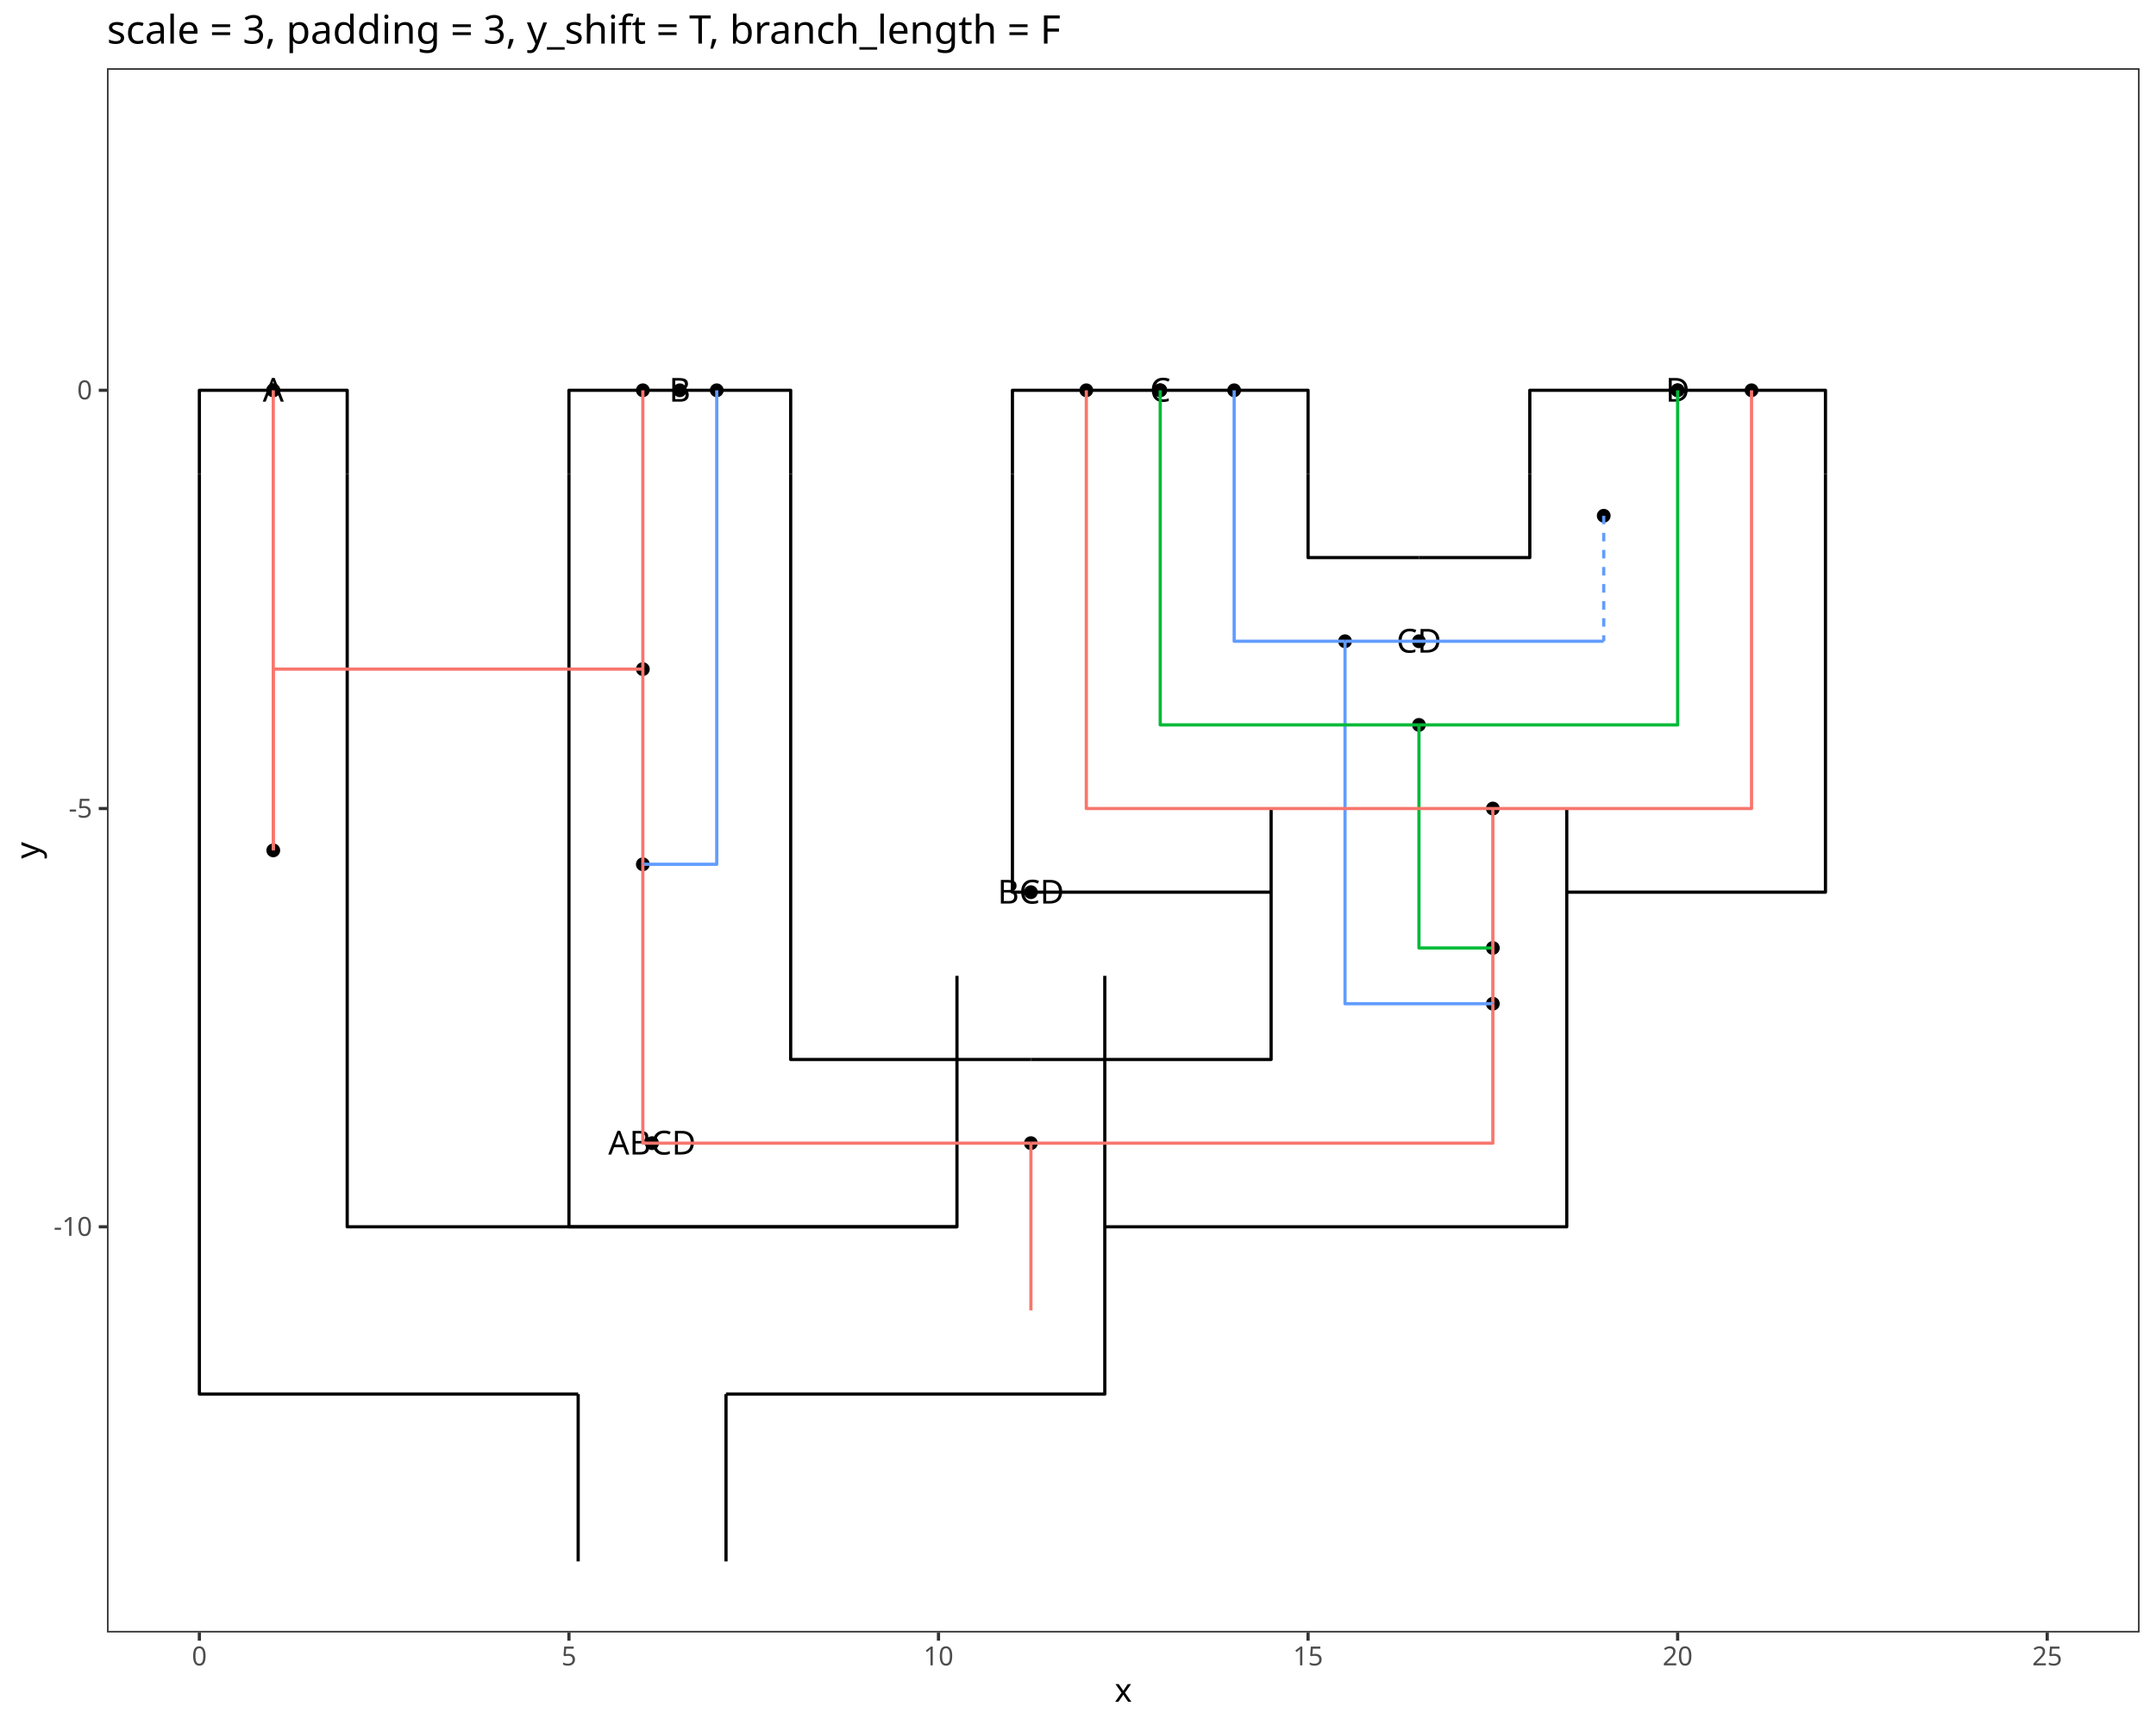
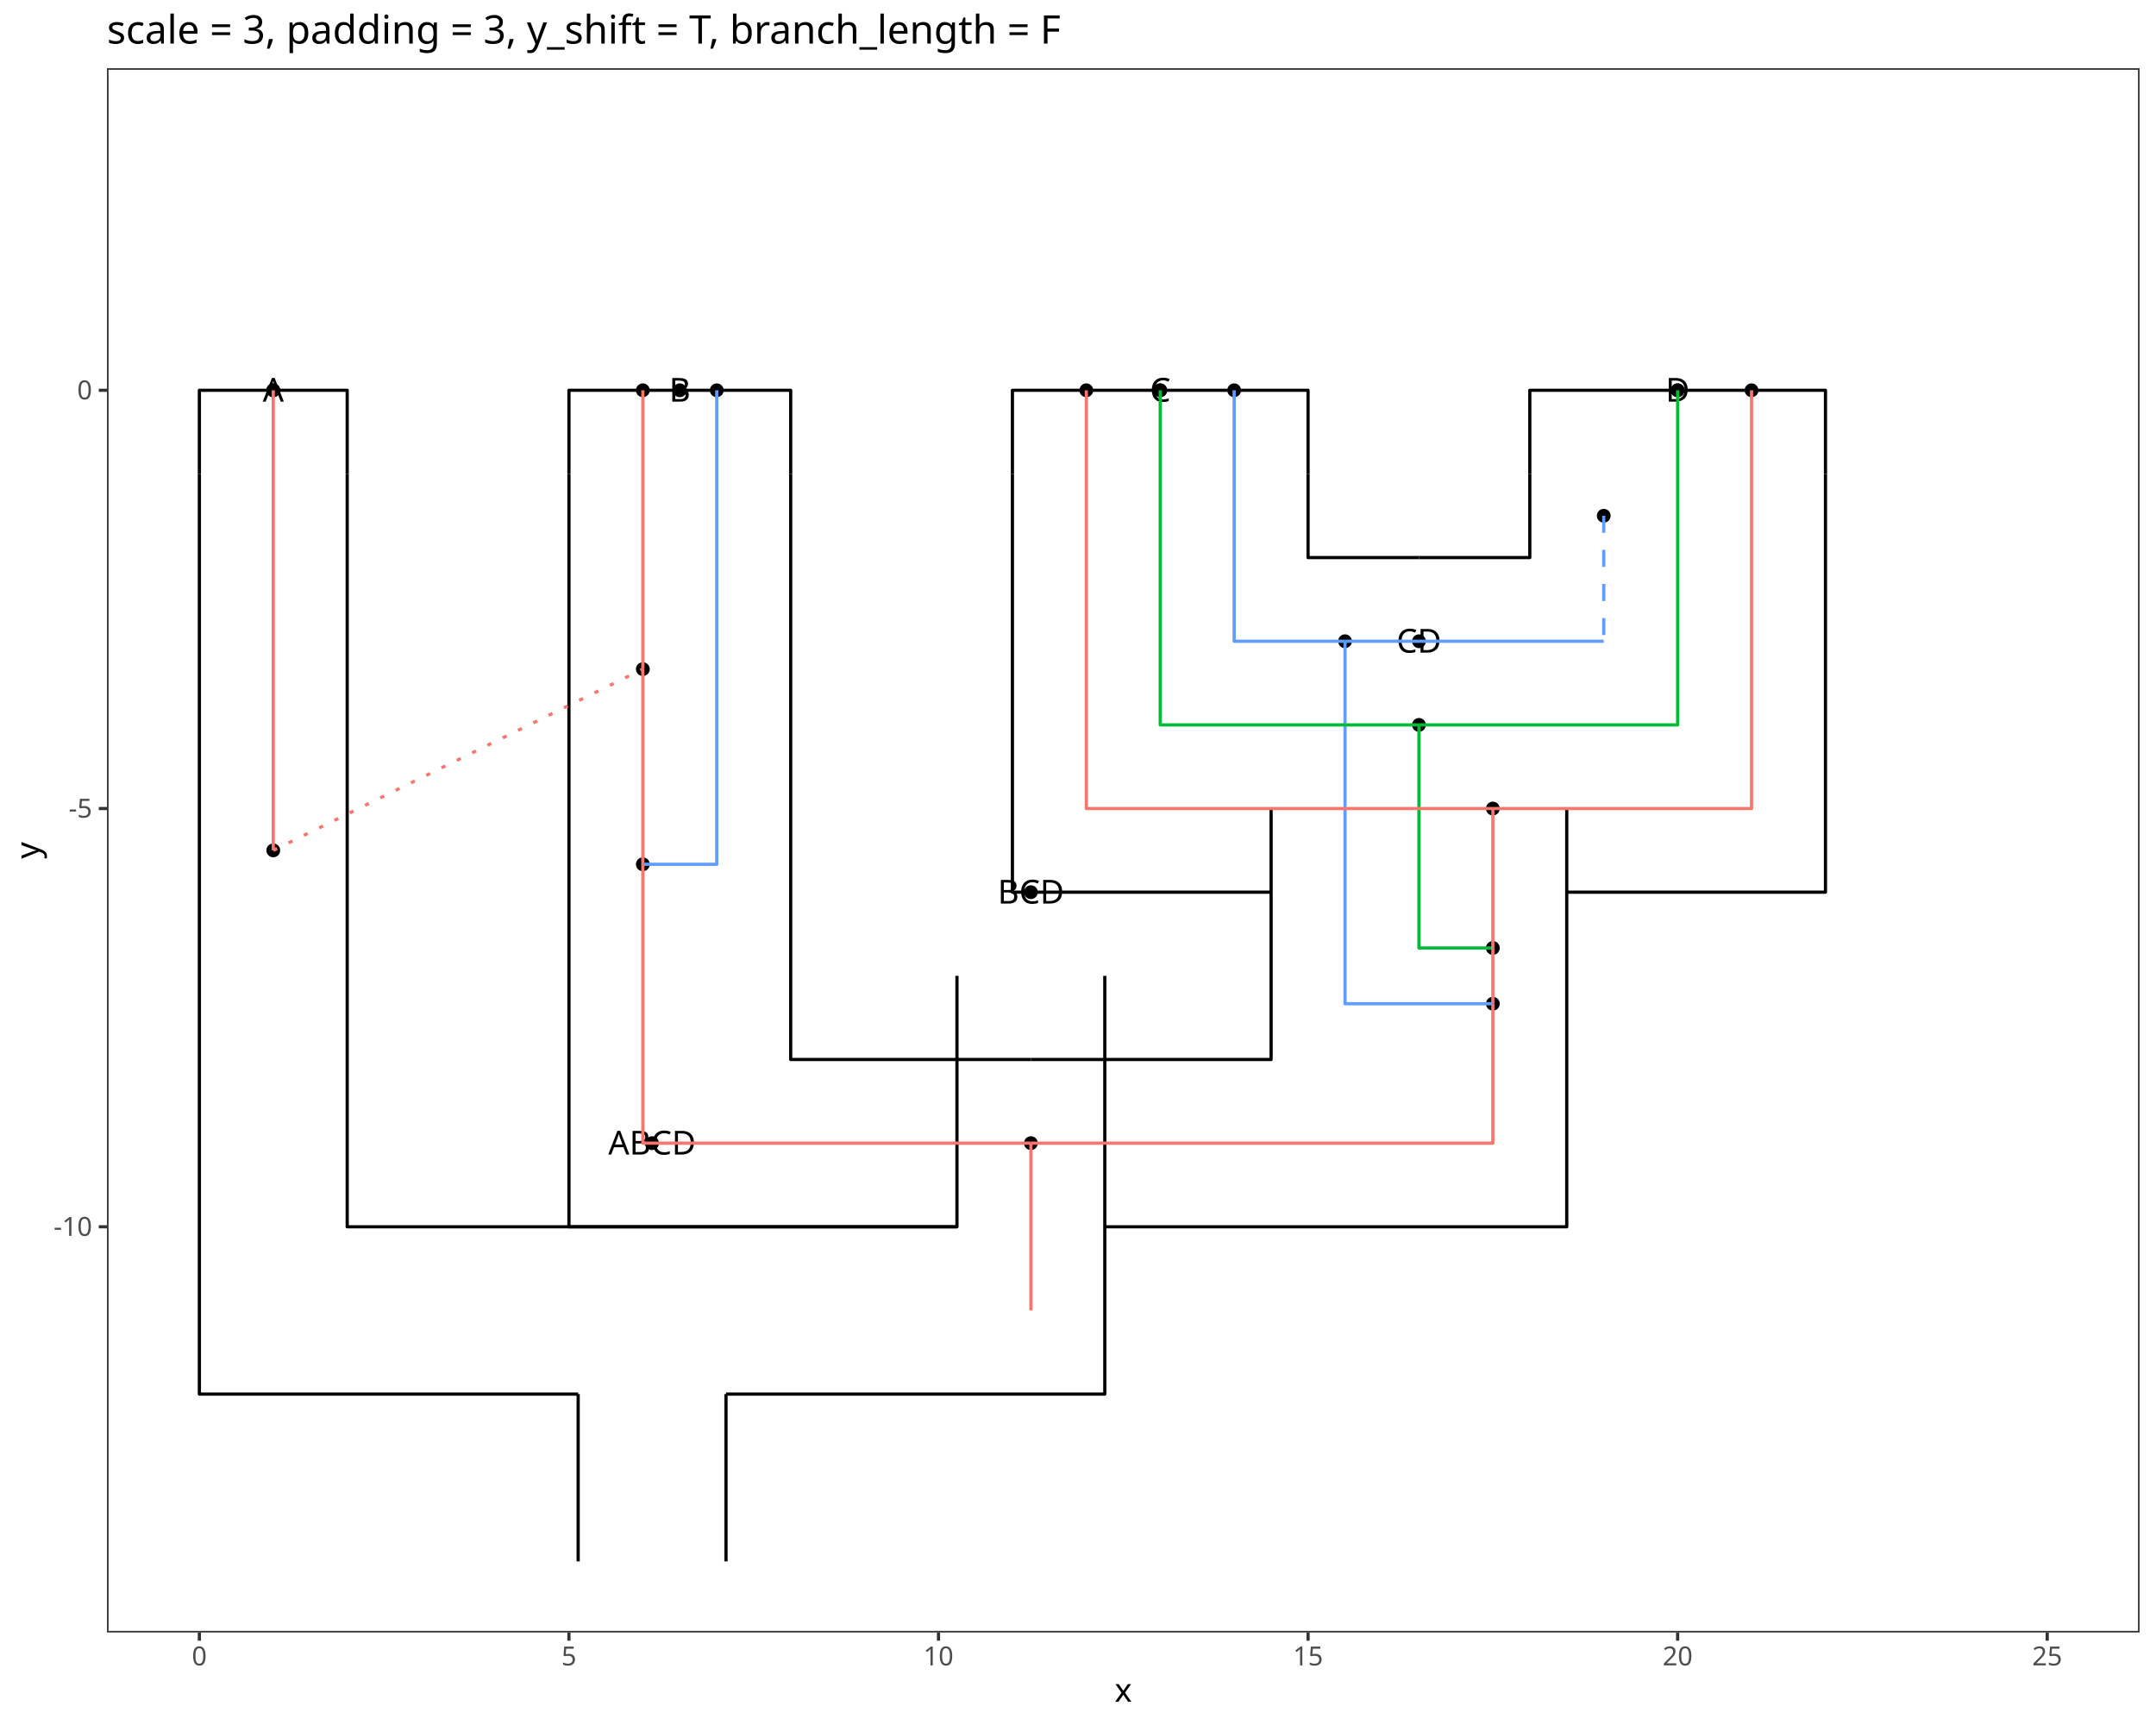
<svg xmlns="http://www.w3.org/2000/svg" class="svglite" data-engine-version="2.0" width="720.00pt" height="576.00pt" viewBox="0 0 720.00 576.00">
  <defs>
    <style type="text/css">
    .svglite line, .svglite polyline, .svglite polygon, .svglite path, .svglite rect, .svglite circle {
      fill: none;
      stroke: #000000;
      stroke-linecap: round;
      stroke-linejoin: round;
      stroke-miterlimit: 10.00;
    }
  </style>
  </defs>
  <rect width="100%" height="100%" style="stroke: none; fill: #FFFFFF;" />
  <defs>
    <clipPath id="cpMC4wMHw3MjAuMDB8MC4wMHw1NzYuMDA=">
      <rect x="0.00" y="0.00" width="720.00" height="576.00" />
    </clipPath>
  </defs>
  <g clip-path="url(#cpMC4wMHw3MjAuMDB8MC4wMHw1NzYuMDA=)">
    <rect x="0.00" y="0.00" width="720.00" height="576.00" style="stroke-width: 1.07; stroke: #FFFFFF; fill: #FFFFFF;" />
  </g>
  <defs>
    <clipPath id="cpMzUuNzJ8NzE0LjUyfDIyLjc4fDU0NS4xMQ==">
      <rect x="35.72" y="22.78" width="678.80" height="522.33" />
    </clipPath>
  </defs>
  <g clip-path="url(#cpMzUuNzJ8NzE0LjUyfDIyLjc4fDU0NS4xMQ==)">
    <rect x="35.72" y="22.78" width="678.80" height="522.33" style="stroke-width: 1.07; stroke: none; fill: #FFFFFF;" />
    <polyline points="66.58,158.25 66.58,130.32 115.95,130.32 115.95,158.25 " style="stroke-width: 1.07; stroke-linecap: butt;" />
    <polyline points="115.95,158.25 115.95,409.64 217.76,409.64 " style="stroke-width: 1.07; stroke-linecap: butt;" />
    <polyline points="217.76,409.64 319.58,409.64 319.58,325.85 " style="stroke-width: 1.07; stroke-linecap: butt;" />
    <polyline points="66.58,158.25 66.58,465.51 193.08,465.51 " style="stroke-width: 1.07; stroke-linecap: butt;" />
    <polyline points="242.45,465.51 368.95,465.51 368.95,325.85 " style="stroke-width: 1.07; stroke-linecap: butt;" />
    <polyline points="193.08,465.51 193.08,521.37 " style="stroke-width: 1.07; stroke-linecap: butt;" />
    <polyline points="242.45,465.51 242.45,521.37 " style="stroke-width: 1.07; stroke-linecap: butt;" />
    <polyline points="190.00,158.25 190.00,130.32 264.05,130.32 264.05,158.25 " style="stroke-width: 1.07; stroke-linecap: butt;" />
    <polyline points="264.05,158.25 264.05,353.78 344.27,353.78 " style="stroke-width: 1.07; stroke-linecap: butt;" />
    <polyline points="344.27,353.78 424.49,353.78 424.49,269.98 " style="stroke-width: 1.07; stroke-linecap: butt;" />
    <polyline points="190.00,158.25 190.00,409.64 319.58,409.64 " style="stroke-width: 1.07; stroke-linecap: butt;" />
    <polyline points="368.95,409.64 523.22,409.64 523.22,269.98 " style="stroke-width: 1.07; stroke-linecap: butt;" />
    <polyline points="338.10,158.25 338.10,130.32 436.83,130.32 436.83,158.25 " style="stroke-width: 1.07; stroke-linecap: butt;" />
    <polyline points="436.83,158.25 436.83,186.19 473.86,186.19 " style="stroke-width: 1.07; stroke-linecap: butt;" />
    <polyline points="473.86,186.19 510.88,186.19 510.88,158.25 " style="stroke-width: 1.07; stroke-linecap: butt;" />
    <polyline points="338.10,158.25 338.10,297.91 424.49,297.91 " style="stroke-width: 1.07; stroke-linecap: butt;" />
    <polyline points="523.22,297.91 609.62,297.91 609.62,158.25 " style="stroke-width: 1.07; stroke-linecap: butt;" />
    <polyline points="510.88,158.25 510.88,130.32 609.62,130.32 609.62,158.25 " style="stroke-width: 1.07; stroke-linecap: butt;" />
    <circle cx="217.76" cy="381.71" r="1.95" style="stroke-width: 0.71; fill: #000000;" />
    <circle cx="91.26" cy="130.32" r="1.95" style="stroke-width: 0.71; fill: #000000;" />
    <circle cx="344.27" cy="297.91" r="1.95" style="stroke-width: 0.71; fill: #000000;" />
    <circle cx="227.02" cy="130.32" r="1.95" style="stroke-width: 0.71; fill: #000000;" />
    <circle cx="473.86" cy="214.12" r="1.95" style="stroke-width: 0.71; fill: #000000;" />
    <circle cx="387.46" cy="130.32" r="1.95" style="stroke-width: 0.71; fill: #000000;" />
    <circle cx="560.25" cy="130.32" r="1.95" style="stroke-width: 0.71; fill: #000000;" />
    <text x="217.76" y="385.51" text-anchor="middle" style="font-size: 11.04px; font-family: sans;" textLength="30.68px" lengthAdjust="spacingAndGlyphs">ABCD</text>
    <text x="91.26" y="134.12" text-anchor="middle" style="font-size: 11.04px; font-family: sans;" textLength="7.37px" lengthAdjust="spacingAndGlyphs">A</text>
    <text x="344.27" y="301.71" text-anchor="middle" style="font-size: 11.04px; font-family: sans;" textLength="23.32px" lengthAdjust="spacingAndGlyphs">BCD</text>
    <text x="227.02" y="134.12" text-anchor="middle" style="font-size: 11.04px; font-family: sans;" textLength="7.37px" lengthAdjust="spacingAndGlyphs">B</text>
    <text x="473.86" y="217.92" text-anchor="middle" style="font-size: 11.04px; font-family: sans;" textLength="15.95px" lengthAdjust="spacingAndGlyphs">CD</text>
    <text x="387.46" y="134.12" text-anchor="middle" style="font-size: 11.04px; font-family: sans;" textLength="7.98px" lengthAdjust="spacingAndGlyphs">C</text>
    <text x="560.25" y="134.12" text-anchor="middle" style="font-size: 11.04px; font-family: sans;" textLength="7.98px" lengthAdjust="spacingAndGlyphs">D</text>
    <circle cx="344.27" cy="381.71" r="1.95" style="stroke-width: 0.71; fill: #000000;" />
    <circle cx="214.68" cy="288.60" r="1.95" style="stroke-width: 0.71; fill: #000000;" />
    <circle cx="214.68" cy="223.43" r="1.95" style="stroke-width: 0.71; fill: #000000;" />
    <circle cx="91.26" cy="283.95" r="1.95" style="stroke-width: 0.71; fill: #000000;" />
    <circle cx="91.26" cy="130.32" r="1.95" style="stroke-width: 0.71; fill: #000000;" />
    <circle cx="214.68" cy="130.32" r="1.95" style="stroke-width: 0.71; fill: #000000;" />
    <circle cx="239.36" cy="130.32" r="1.95" style="stroke-width: 0.71; fill: #000000;" />
    <circle cx="498.54" cy="335.16" r="1.95" style="stroke-width: 0.71; fill: #000000;" />
    <circle cx="498.54" cy="316.54" r="1.95" style="stroke-width: 0.71; fill: #000000;" />
    <circle cx="498.54" cy="269.98" r="1.95" style="stroke-width: 0.71; fill: #000000;" />
    <circle cx="362.78" cy="130.32" r="1.95" style="stroke-width: 0.71; fill: #000000;" />
    <circle cx="584.93" cy="130.32" r="1.95" style="stroke-width: 0.71; fill: #000000;" />
    <circle cx="473.86" cy="242.05" r="1.95" style="stroke-width: 0.71; fill: #000000;" />
    <circle cx="387.46" cy="130.32" r="1.95" style="stroke-width: 0.71; fill: #000000;" />
    <circle cx="560.25" cy="130.32" r="1.95" style="stroke-width: 0.71; fill: #000000;" />
    <circle cx="449.17" cy="214.12" r="1.95" style="stroke-width: 0.71; fill: #000000;" />
    <circle cx="412.15" cy="130.32" r="1.95" style="stroke-width: 0.71; fill: #000000;" />
    <circle cx="535.57" cy="172.22" r="1.95" style="stroke-width: 0.71; fill: #000000;" />
    <polyline points="473.86,242.05 560.25,242.05 560.25,130.32 " style="stroke-width: 1.07; stroke: #00BA38; stroke-linecap: butt;" />
    <polyline points="473.86,242.05 473.86,316.54 498.54,316.54 " style="stroke-width: 1.07; stroke: #00BA38; stroke-linecap: butt;" />
-     <polyline points="498.54,335.16 498.54,335.16 498.54,316.54 " style="stroke-width: 1.07; stroke: #F8766D; stroke-linecap: butt;" />
+     <polyline points="498.54,316.54 498.54,335.16 498.54,335.16 " style="stroke-width: 1.07; stroke: #F8766D; stroke-linecap: butt;" />
    <polyline points="412.15,130.32 412.15,214.12 449.17,214.12 " style="stroke-width: 1.07; stroke: #619CFF; stroke-linecap: butt;" />
    <polyline points="449.17,214.12 535.57,214.12 " style="stroke-width: 1.07; stroke: #619CFF; stroke-linecap: butt;" />
-     <polyline points="535.57,172.22 535.57,214.12 " style="stroke-width: 1.07; stroke: #619CFF; stroke-dasharray: 2.85,2.85; stroke-linecap: butt;" />
+     <polyline points="535.57,172.22 535.57,214.12 " style="stroke-width: 1.07; stroke: #619CFF; stroke-dasharray: 5.69,5.69; stroke-linecap: butt;" />
    <polyline points="449.17,214.12 449.17,335.16 498.54,335.16 " style="stroke-width: 1.07; stroke: #619CFF; stroke-linecap: butt;" />
    <polyline points="344.27,381.71 498.54,381.71 498.54,335.16 " style="stroke-width: 1.07; stroke: #F8766D; stroke-linecap: butt;" />
    <polyline points="344.27,381.71 344.27,437.57 " style="stroke-width: 1.07; stroke: #F8766D; stroke-linecap: butt;" />
-     <polyline points="91.26,283.95 91.26,283.95 91.26,130.32 " style="stroke-width: 1.07; stroke: #F8766D; stroke-linecap: butt;" />
-     <polyline points="91.26,283.95 91.26,223.43 214.68,223.43 " style="stroke-width: 1.07; stroke: #F8766D; stroke-linecap: butt;" />
-     <polyline points="214.68,223.43 214.68,223.43 214.68,130.32 " style="stroke-width: 1.07; stroke: #F8766D; stroke-linecap: butt;" />
-     <polyline points="214.68,288.60 214.68,288.60 214.68,223.43 " style="stroke-width: 1.07; stroke: #F8766D; stroke-linecap: butt;" />
+     <polyline points="91.26,130.32 91.26,283.95 91.26,283.95 " style="stroke-width: 1.07; stroke: #F8766D; stroke-linecap: butt;" />
+     <polyline points="91.26,283.95 214.68,223.43 " style="stroke-width: 1.07; stroke: #F8766D; stroke-dasharray: 1.42,4.27; stroke-linecap: butt;" />
+     <polyline points="214.68,130.32 214.68,223.43 214.68,223.43 " style="stroke-width: 1.07; stroke: #F8766D; stroke-linecap: butt;" />
+     <polyline points="214.68,223.43 214.68,288.60 214.68,288.60 " style="stroke-width: 1.07; stroke: #F8766D; stroke-linecap: butt;" />
    <polyline points="214.68,288.60 239.36,288.60 239.36,130.32 " style="stroke-width: 1.07; stroke: #619CFF; stroke-linecap: butt;" />
    <polyline points="214.68,288.60 214.68,381.71 344.27,381.71 " style="stroke-width: 1.07; stroke: #F8766D; stroke-linecap: butt;" />
    <polyline points="362.78,130.32 362.78,269.98 498.54,269.98 " style="stroke-width: 1.07; stroke: #F8766D; stroke-linecap: butt;" />
    <polyline points="498.54,269.98 584.93,269.98 584.93,130.32 " style="stroke-width: 1.07; stroke: #F8766D; stroke-linecap: butt;" />
-     <polyline points="498.54,316.54 498.54,316.54 498.54,269.98 " style="stroke-width: 1.07; stroke: #F8766D; stroke-linecap: butt;" />
+     <polyline points="498.54,269.98 498.54,316.54 498.54,316.54 " style="stroke-width: 1.07; stroke: #F8766D; stroke-linecap: butt;" />
    <polyline points="387.46,130.32 387.46,242.05 473.86,242.05 " style="stroke-width: 1.07; stroke: #00BA38; stroke-linecap: butt;" />
    <circle cx="683.67" cy="46.53" r="1.95" style="stroke-width: 0.71; stroke: none;" />
    <circle cx="217.76" cy="465.51" r="1.95" style="stroke-width: 0.71; stroke: none;" />
    <rect x="35.72" y="22.78" width="678.80" height="522.33" style="stroke-width: 1.07; stroke: #333333;" />
  </g>
  <g clip-path="url(#cpMC4wMHw3MjAuMDB8MC4wMHw1NzYuMDA=)">
    <text x="30.79" y="412.67" text-anchor="end" style="font-size: 8.80px; fill: #4D4D4D; font-family: sans;" textLength="12.72px" lengthAdjust="spacingAndGlyphs">-10</text>
    <text x="30.79" y="273.01" text-anchor="end" style="font-size: 8.80px; fill: #4D4D4D; font-family: sans;" textLength="7.82px" lengthAdjust="spacingAndGlyphs">-5</text>
    <text x="30.79" y="133.35" text-anchor="end" style="font-size: 8.80px; fill: #4D4D4D; font-family: sans;" textLength="4.89px" lengthAdjust="spacingAndGlyphs">0</text>
    <polyline points="32.98,409.64 35.72,409.64 " style="stroke-width: 1.07; stroke: #333333; stroke-linecap: butt;" />
    <polyline points="32.98,269.98 35.72,269.98 " style="stroke-width: 1.07; stroke: #333333; stroke-linecap: butt;" />
    <polyline points="32.98,130.32 35.72,130.32 " style="stroke-width: 1.07; stroke: #333333; stroke-linecap: butt;" />
    <polyline points="66.58,547.85 66.58,545.11 " style="stroke-width: 1.07; stroke: #333333; stroke-linecap: butt;" />
    <polyline points="190.00,547.85 190.00,545.11 " style="stroke-width: 1.07; stroke: #333333; stroke-linecap: butt;" />
    <polyline points="313.41,547.85 313.41,545.11 " style="stroke-width: 1.07; stroke: #333333; stroke-linecap: butt;" />
    <polyline points="436.83,547.85 436.83,545.11 " style="stroke-width: 1.07; stroke: #333333; stroke-linecap: butt;" />
    <polyline points="560.25,547.85 560.25,545.11 " style="stroke-width: 1.07; stroke: #333333; stroke-linecap: butt;" />
    <polyline points="683.67,547.85 683.67,545.11 " style="stroke-width: 1.07; stroke: #333333; stroke-linecap: butt;" />
    <text x="66.58" y="556.10" text-anchor="middle" style="font-size: 8.80px; fill: #4D4D4D; font-family: sans;" textLength="4.89px" lengthAdjust="spacingAndGlyphs">0</text>
    <text x="190.00" y="556.10" text-anchor="middle" style="font-size: 8.80px; fill: #4D4D4D; font-family: sans;" textLength="4.89px" lengthAdjust="spacingAndGlyphs">5</text>
    <text x="313.41" y="556.10" text-anchor="middle" style="font-size: 8.80px; fill: #4D4D4D; font-family: sans;" textLength="9.79px" lengthAdjust="spacingAndGlyphs">10</text>
    <text x="436.83" y="556.10" text-anchor="middle" style="font-size: 8.80px; fill: #4D4D4D; font-family: sans;" textLength="9.79px" lengthAdjust="spacingAndGlyphs">15</text>
    <text x="560.25" y="556.10" text-anchor="middle" style="font-size: 8.80px; fill: #4D4D4D; font-family: sans;" textLength="9.79px" lengthAdjust="spacingAndGlyphs">20</text>
    <text x="683.67" y="556.10" text-anchor="middle" style="font-size: 8.80px; fill: #4D4D4D; font-family: sans;" textLength="9.79px" lengthAdjust="spacingAndGlyphs">25</text>
    <text x="375.12" y="568.24" text-anchor="middle" style="font-size: 11.00px; font-family: sans;" textLength="5.50px" lengthAdjust="spacingAndGlyphs">x</text>
    <text transform="translate(13.05,283.95) rotate(-90)" text-anchor="middle" style="font-size: 11.00px; font-family: sans;" textLength="5.50px" lengthAdjust="spacingAndGlyphs">y</text>
    <text x="35.72" y="14.56" style="font-size: 13.20px; font-family: sans;" textLength="312.64px" lengthAdjust="spacingAndGlyphs">scale = 3, padding = 3, y_shift = T, branch_length = F</text>
  </g>
</svg>
